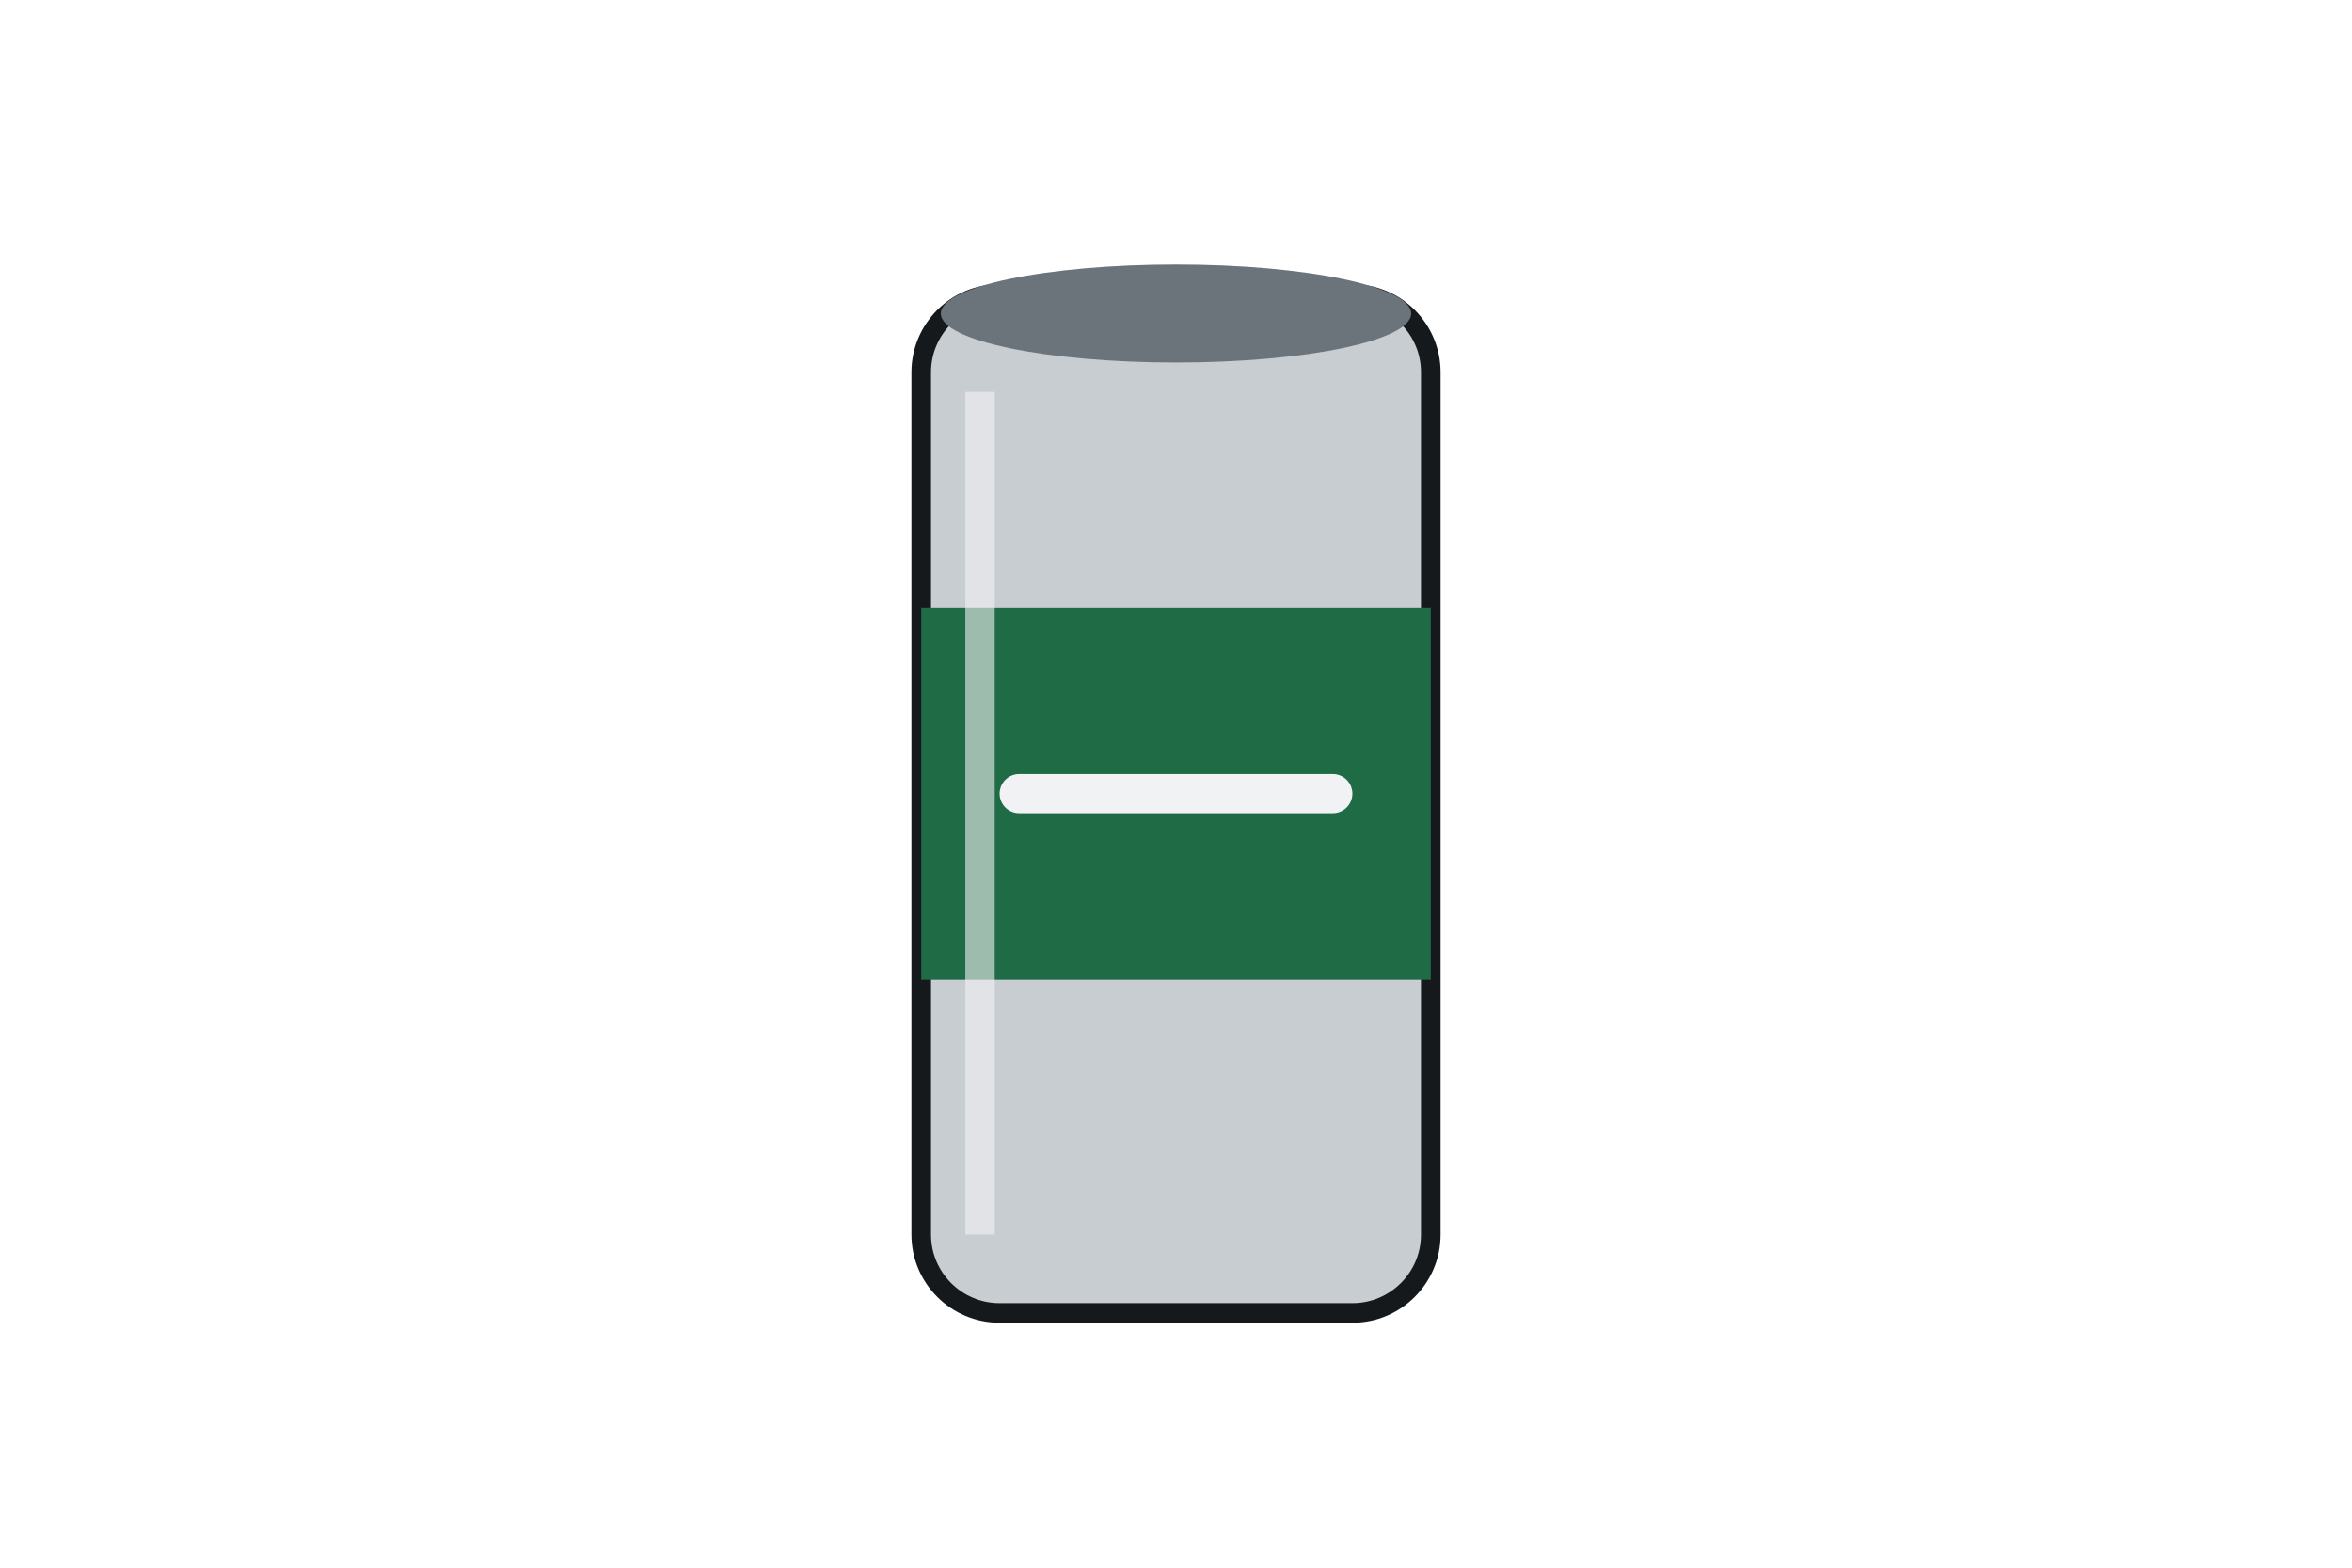
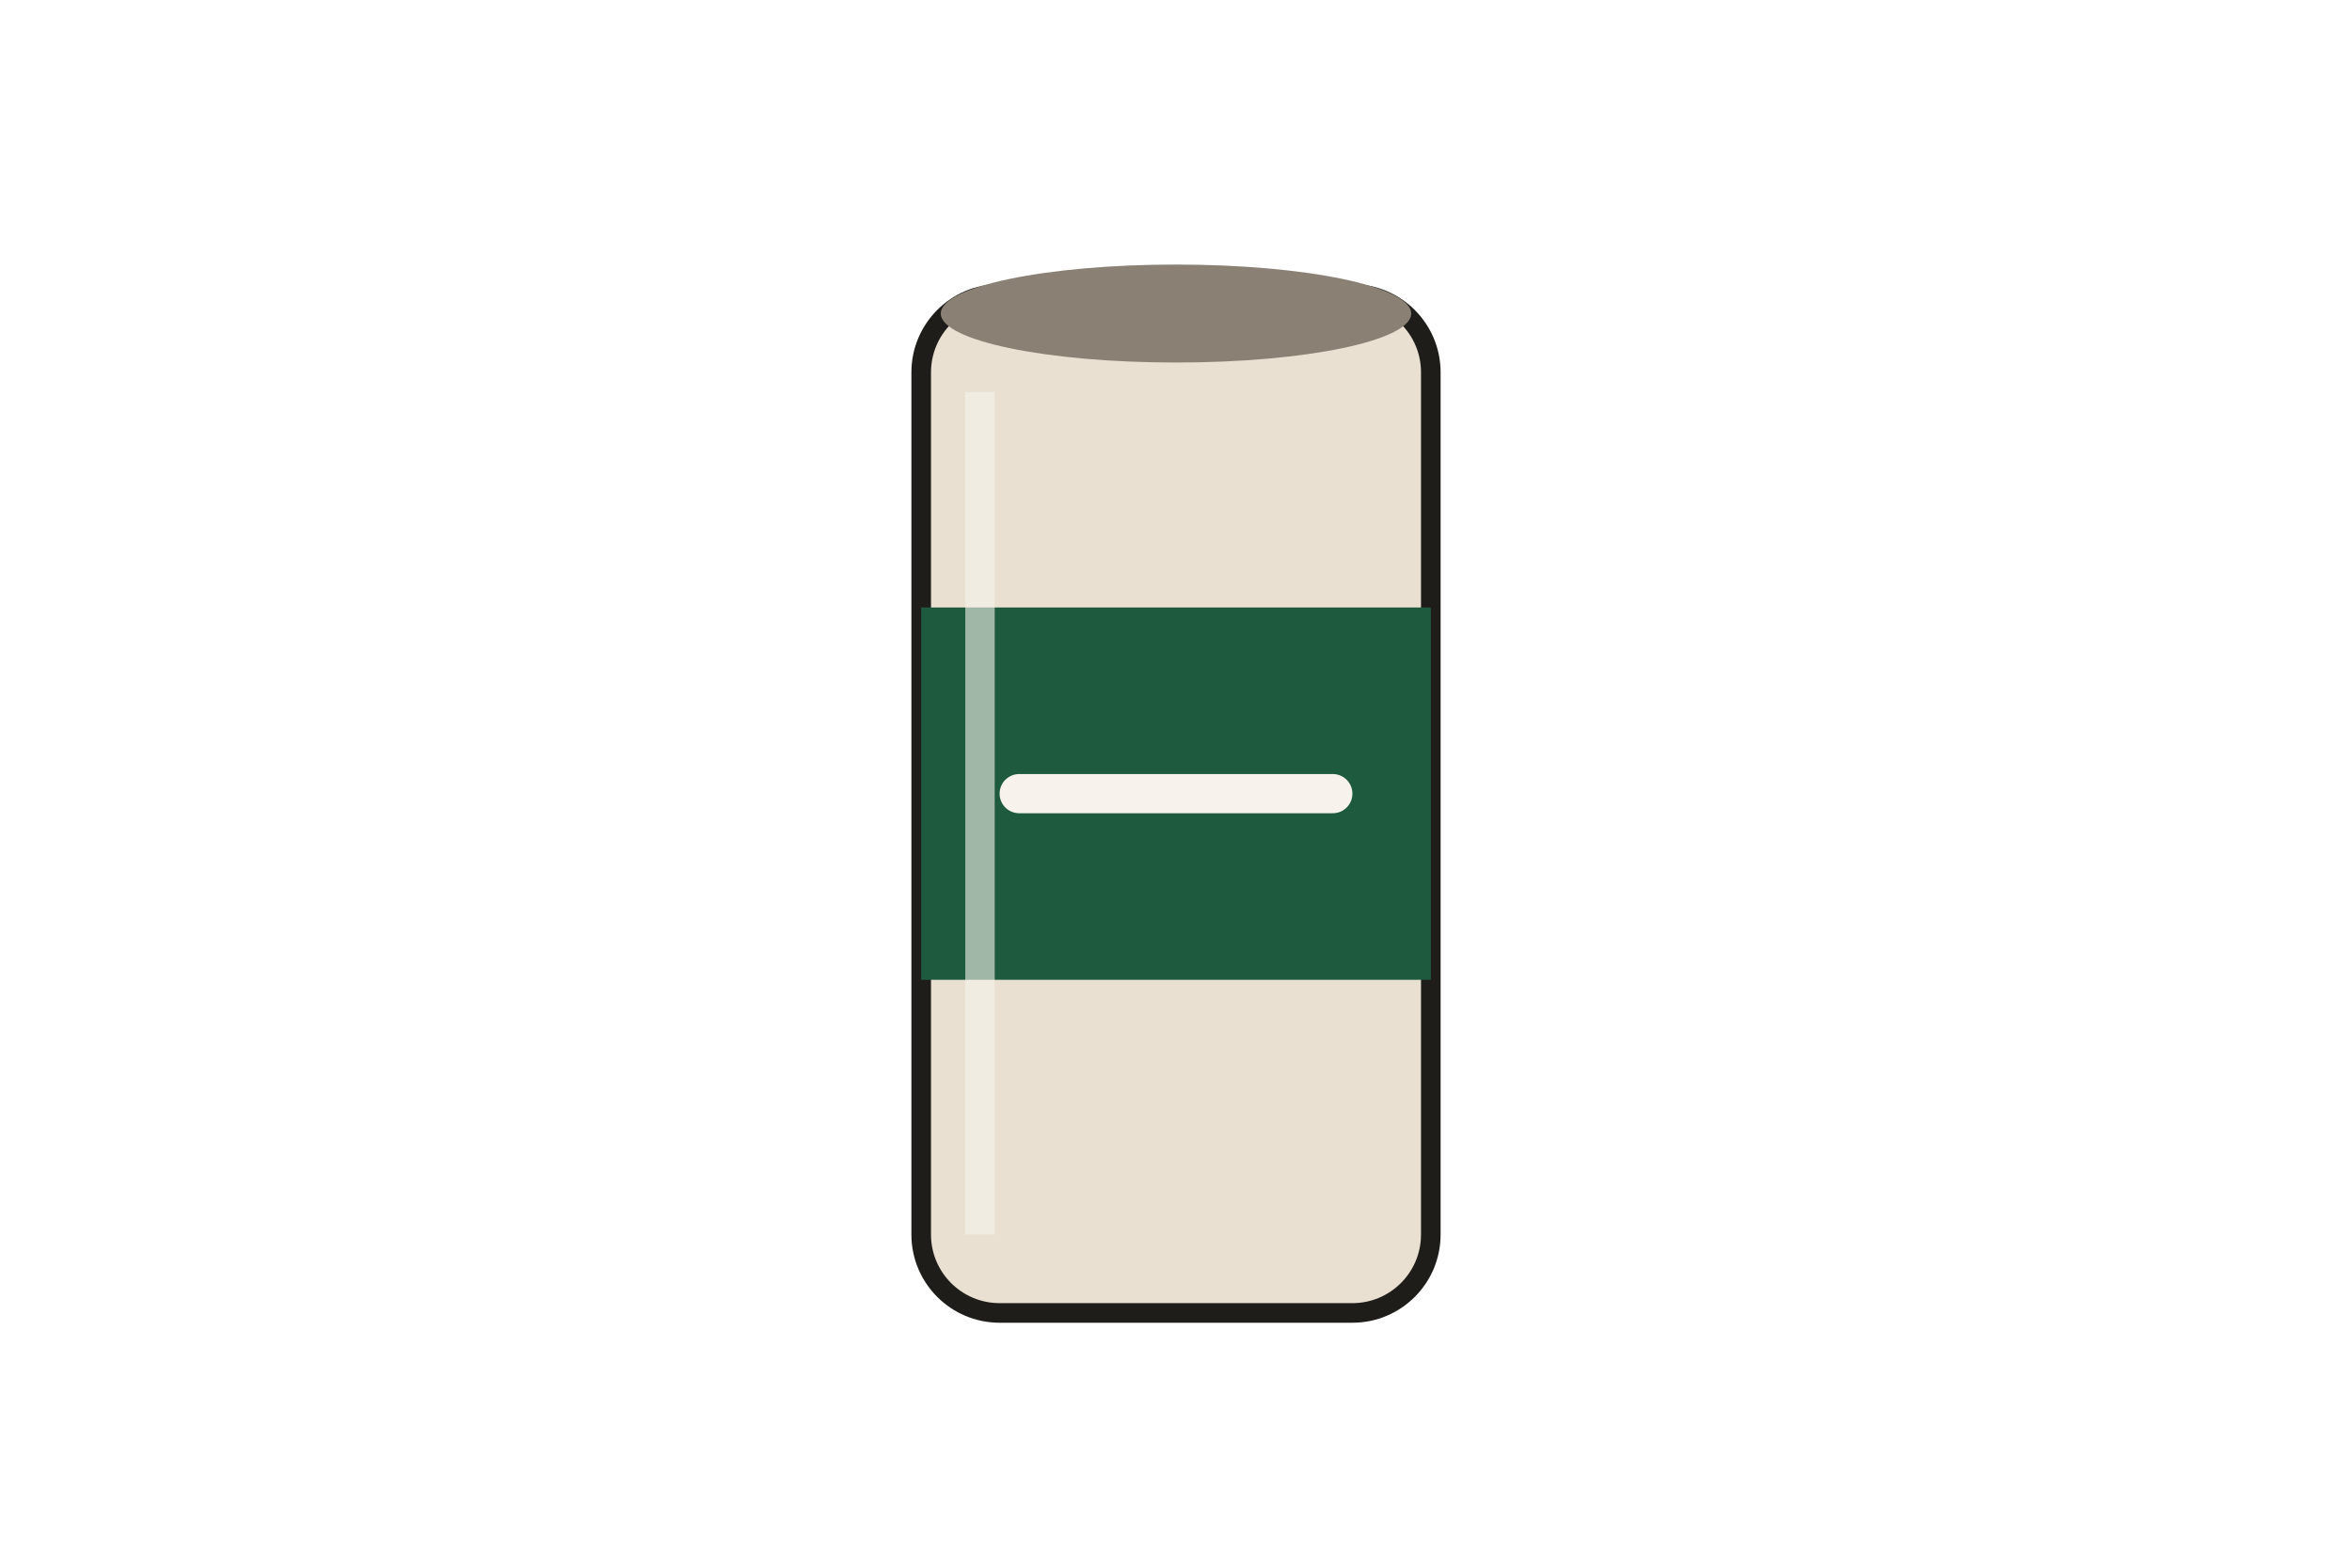
<svg xmlns="http://www.w3.org/2000/svg" viewBox="0 0 240 160" role="img" aria-label="Demo picture: a soft drink can">
-   <rect x="94" y="30" width="52" height="104" rx="8" fill="#C8CDD2" stroke="#16191C" stroke-width="2" />
-   <ellipse cx="120" cy="32" rx="24" ry="5" fill="#6B737B" />
-   <rect x="94" y="62" width="52" height="38" fill="#1F6B45" />
-   <path d="M104 81h32" stroke="#F1F2F3" stroke-width="4" stroke-linecap="round" />
-   <path d="M100 40v86" stroke="#F1F2F3" stroke-width="3" opacity=".6" />
+   <rect x="94" y="30" width="52" height="104" rx="8" fill="#E9E0D1" stroke="#1F1D1A" stroke-width="2" />
+   <ellipse cx="120" cy="32" rx="24" ry="5" fill="#8A8174" />
+   <rect x="94" y="62" width="52" height="38" fill="#1E5B3E" />
+   <path d="M104 81h32" stroke="#F7F3EC" stroke-width="4" stroke-linecap="round" />
+   <path d="M100 40v86" stroke="#F7F3EC" stroke-width="3" opacity=".6" />
</svg>
